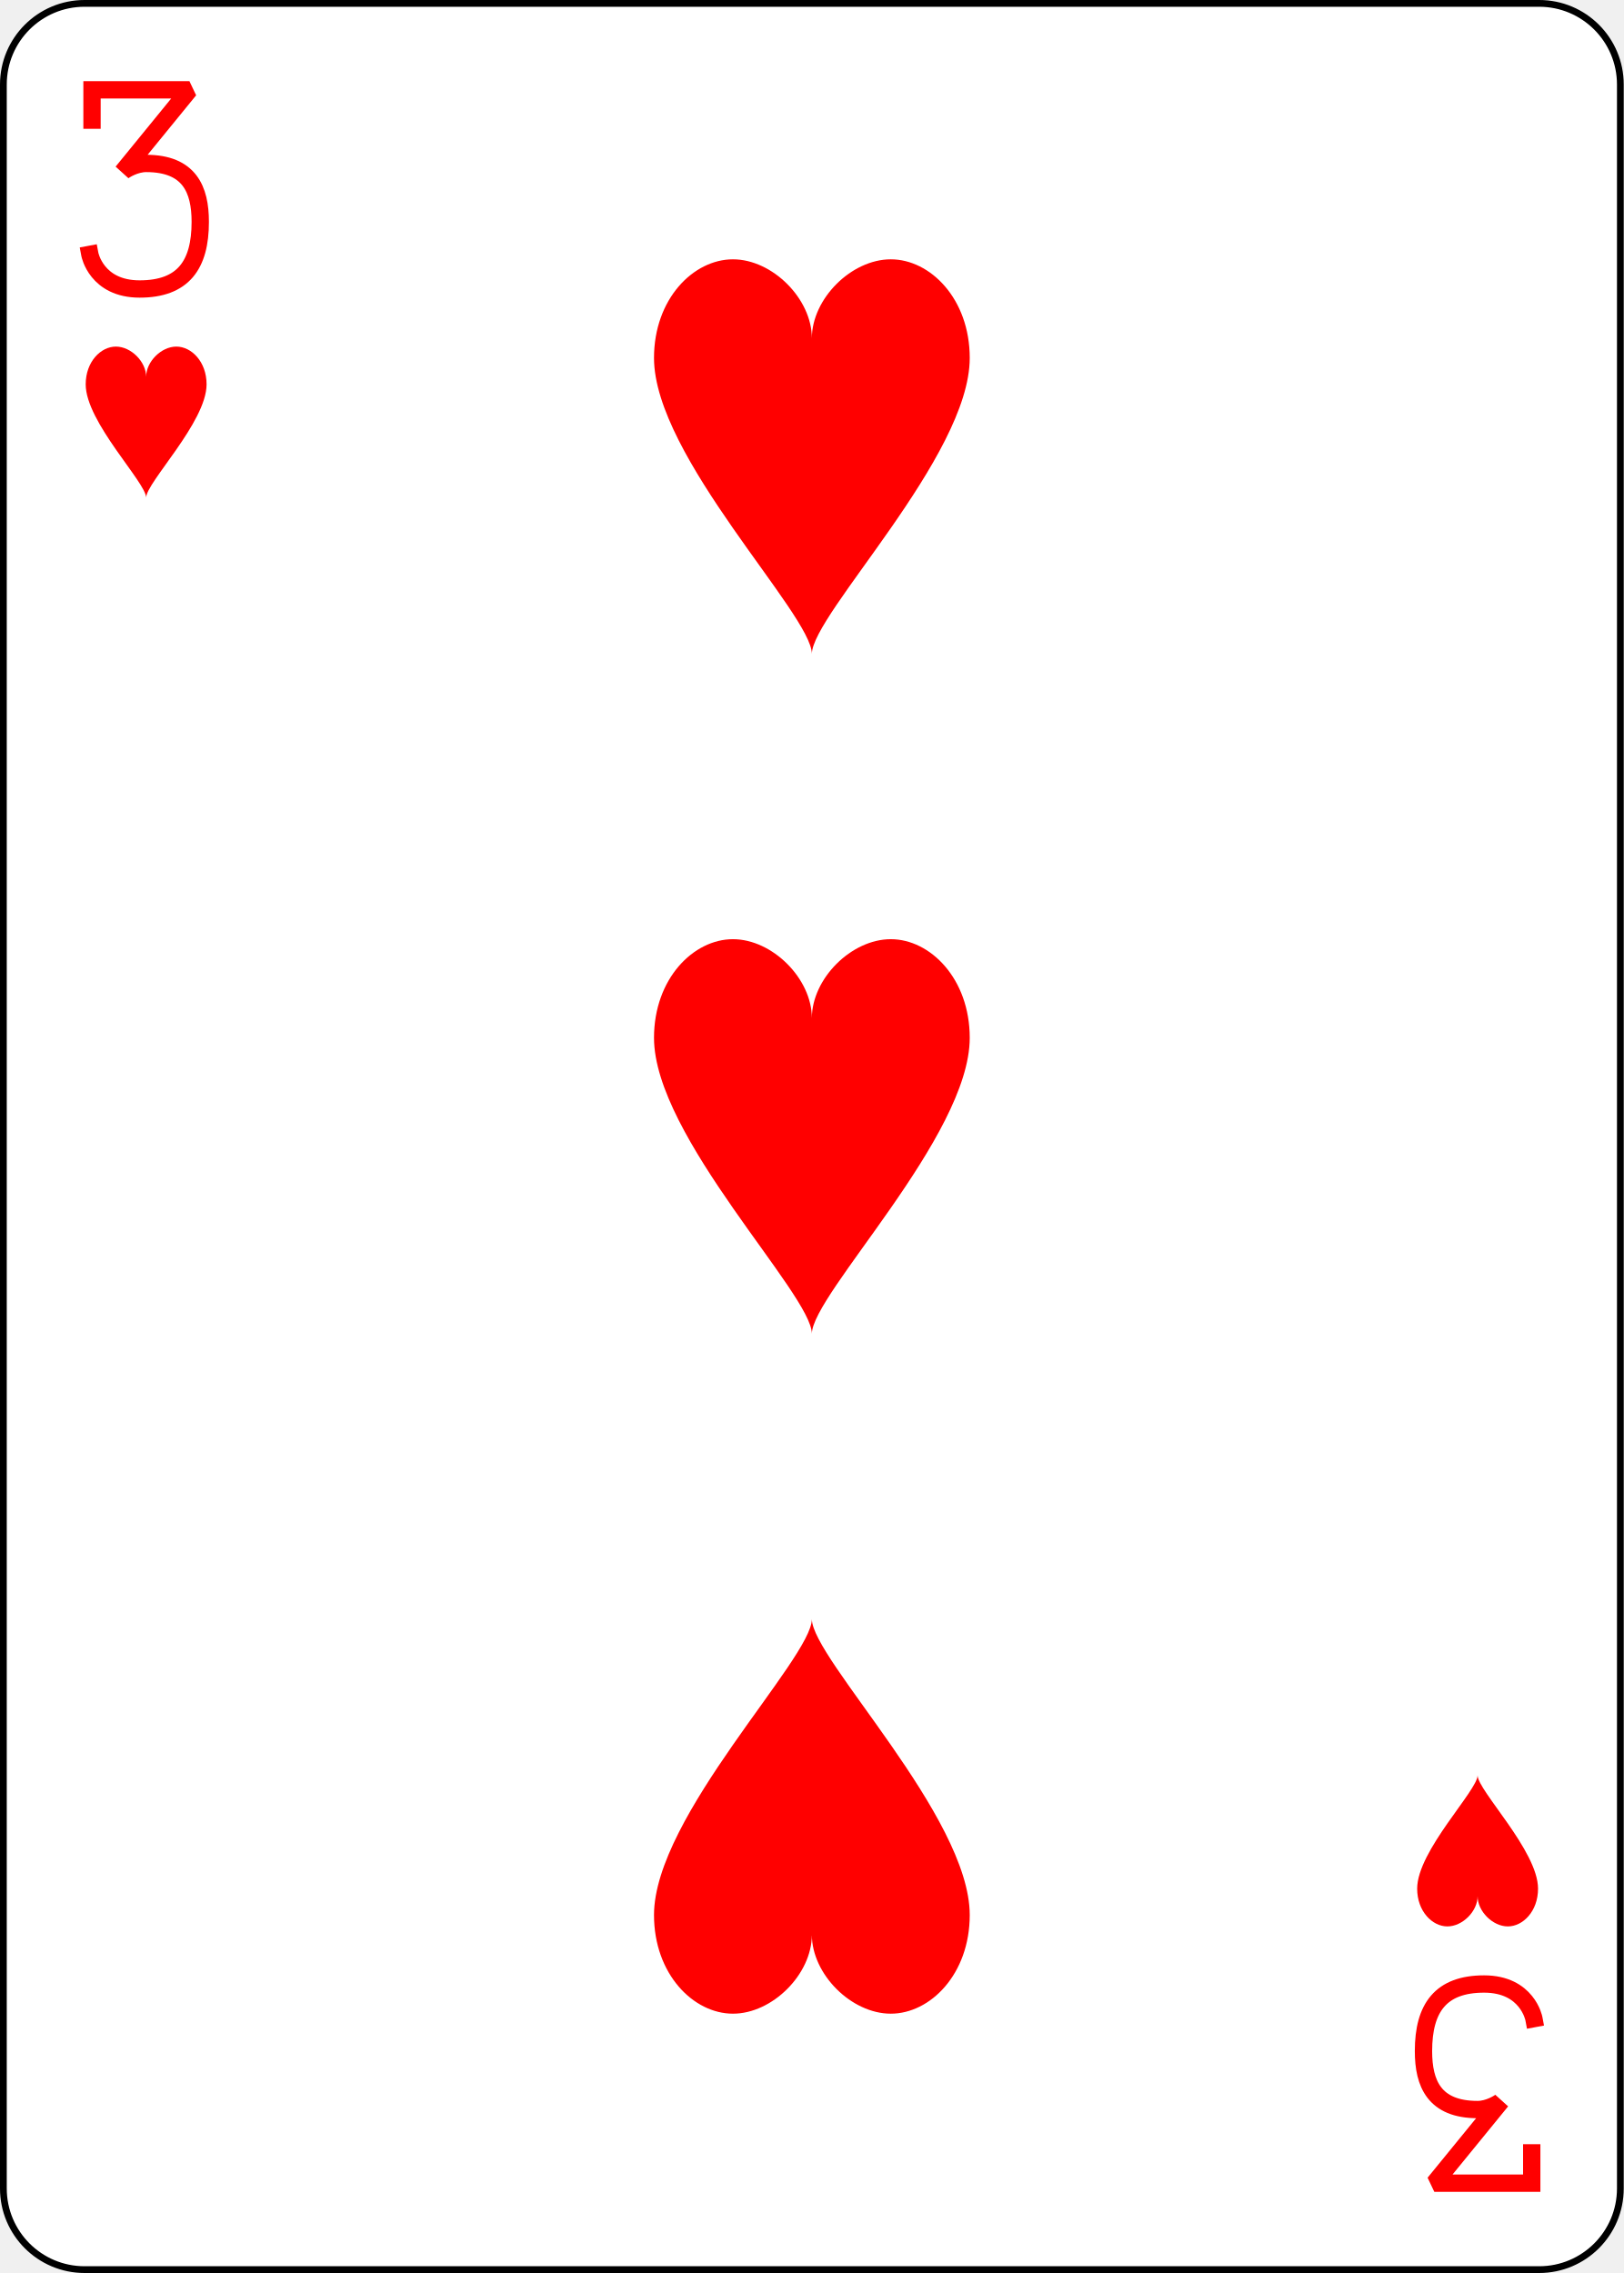
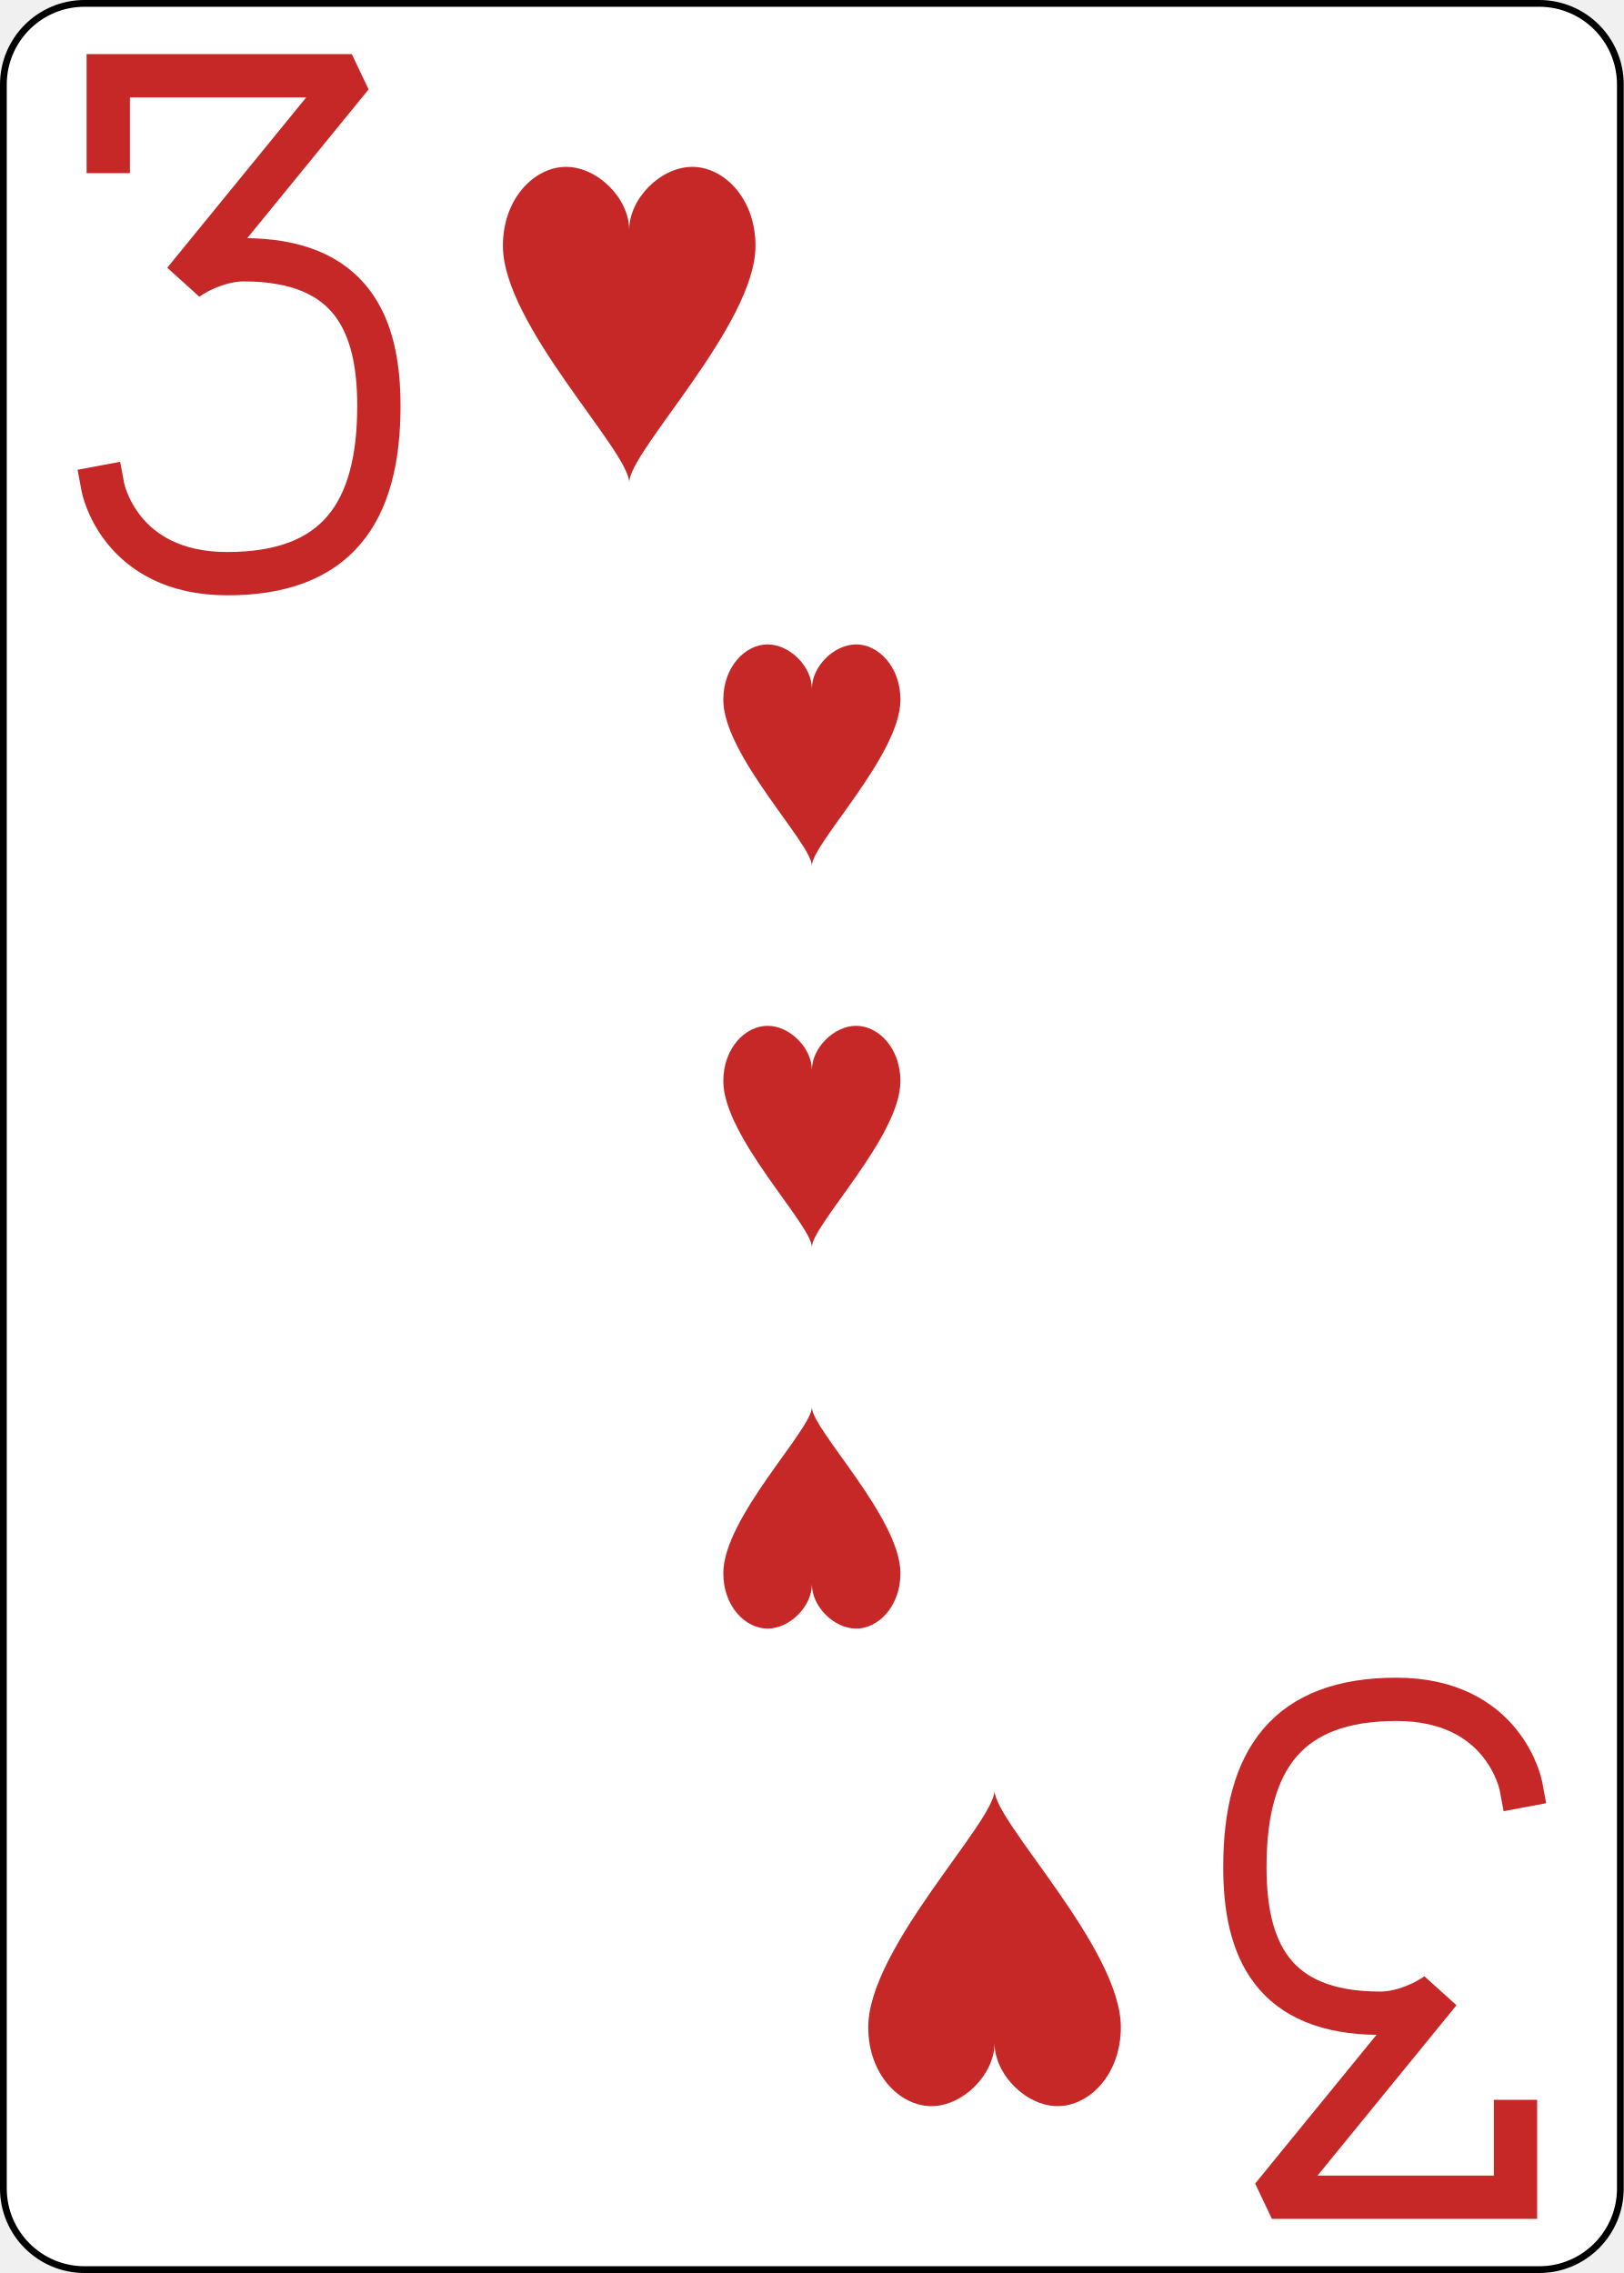
<svg xmlns="http://www.w3.org/2000/svg" xmlns:xlink="http://www.w3.org/1999/xlink" width="240" height="336" class="card" preserveAspectRatio="none" viewBox="-120 -168 240 336">
  <symbol id="b" preserveAspectRatio="xMinYMid" viewBox="-600 -600 1200 1200">
-     <path fill="red" d="M0-300c0-100 100-200 200-200s200 100 200 250C400 0 0 400 0 500 0 400-400 0-400-250c0-150 100-250 200-250S0-400 0-300" />
+     <path fill="#c62828" d="M0-300c0-100 100-200 200-200s200 100 200 250C400 0 0 400 0 500 0 400-400 0-400-250c0-150 100-250 200-250S0-400 0-300" />
  </symbol>
  <symbol id="a" preserveAspectRatio="xMinYMid" viewBox="-500 -500 1000 1000">
-     <path fill="none" stroke="red" stroke-linecap="square" stroke-miterlimit="1.5" stroke-width="80" d="M-250-320v-140h450L-110-80c10-10 60-40 110-40 200 0 250 120 250 270 0 200-80 310-280 310s-230-160-230-160" />
+     <path fill="none" stroke="#c62828" stroke-linecap="square" stroke-miterlimit="1.5" stroke-width="80" d="M-250-320v-140h450L-110-80c10-10 60-40 110-40 200 0 250 120 250 270 0 200-80 310-280 310s-230-160-230-160" />
  </symbol>
  <rect width="239" height="335" x="-119.5" y="-167.5" fill="#fff" stroke="#000" rx="12" ry="12" />
-   <use xlink:href="#a" height="32" x="-114.4" y="-156" />
-   <use xlink:href="#b" height="26.8" x="-111.8" y="-119" />
-   <use xlink:href="#b" height="70" x="-35" y="-135.5" />
-   <use xlink:href="#b" height="70" x="-35" y="-35" />
+   <use xlink:href="#a" height="80" x="-124" y="-160" />
+   <use xlink:href="#b" height="56" x="-55" y="-148" />
+   <g transform="scale(0.561)">
+     <use xlink:href="#b" height="70" x="-35" y="-135.5" />
+     <use xlink:href="#b" height="70" x="-35" y="-35" />
+   </g>
  <g transform="rotate(180)">
-     <use xlink:href="#a" height="32" x="-114.4" y="-156" />
-     <use xlink:href="#b" height="26.8" x="-111.8" y="-119" />
-     <use xlink:href="#b" height="70" x="-35" y="-135.5" />
+     <use xlink:href="#a" height="80" x="-124" y="-160" />
+     <use xlink:href="#b" height="56" x="-55" y="-148" />
+     <g transform="scale(0.561)">
+       <use xlink:href="#b" height="70" x="-35" y="-135.5" />
+     </g>
  </g>
</svg>
